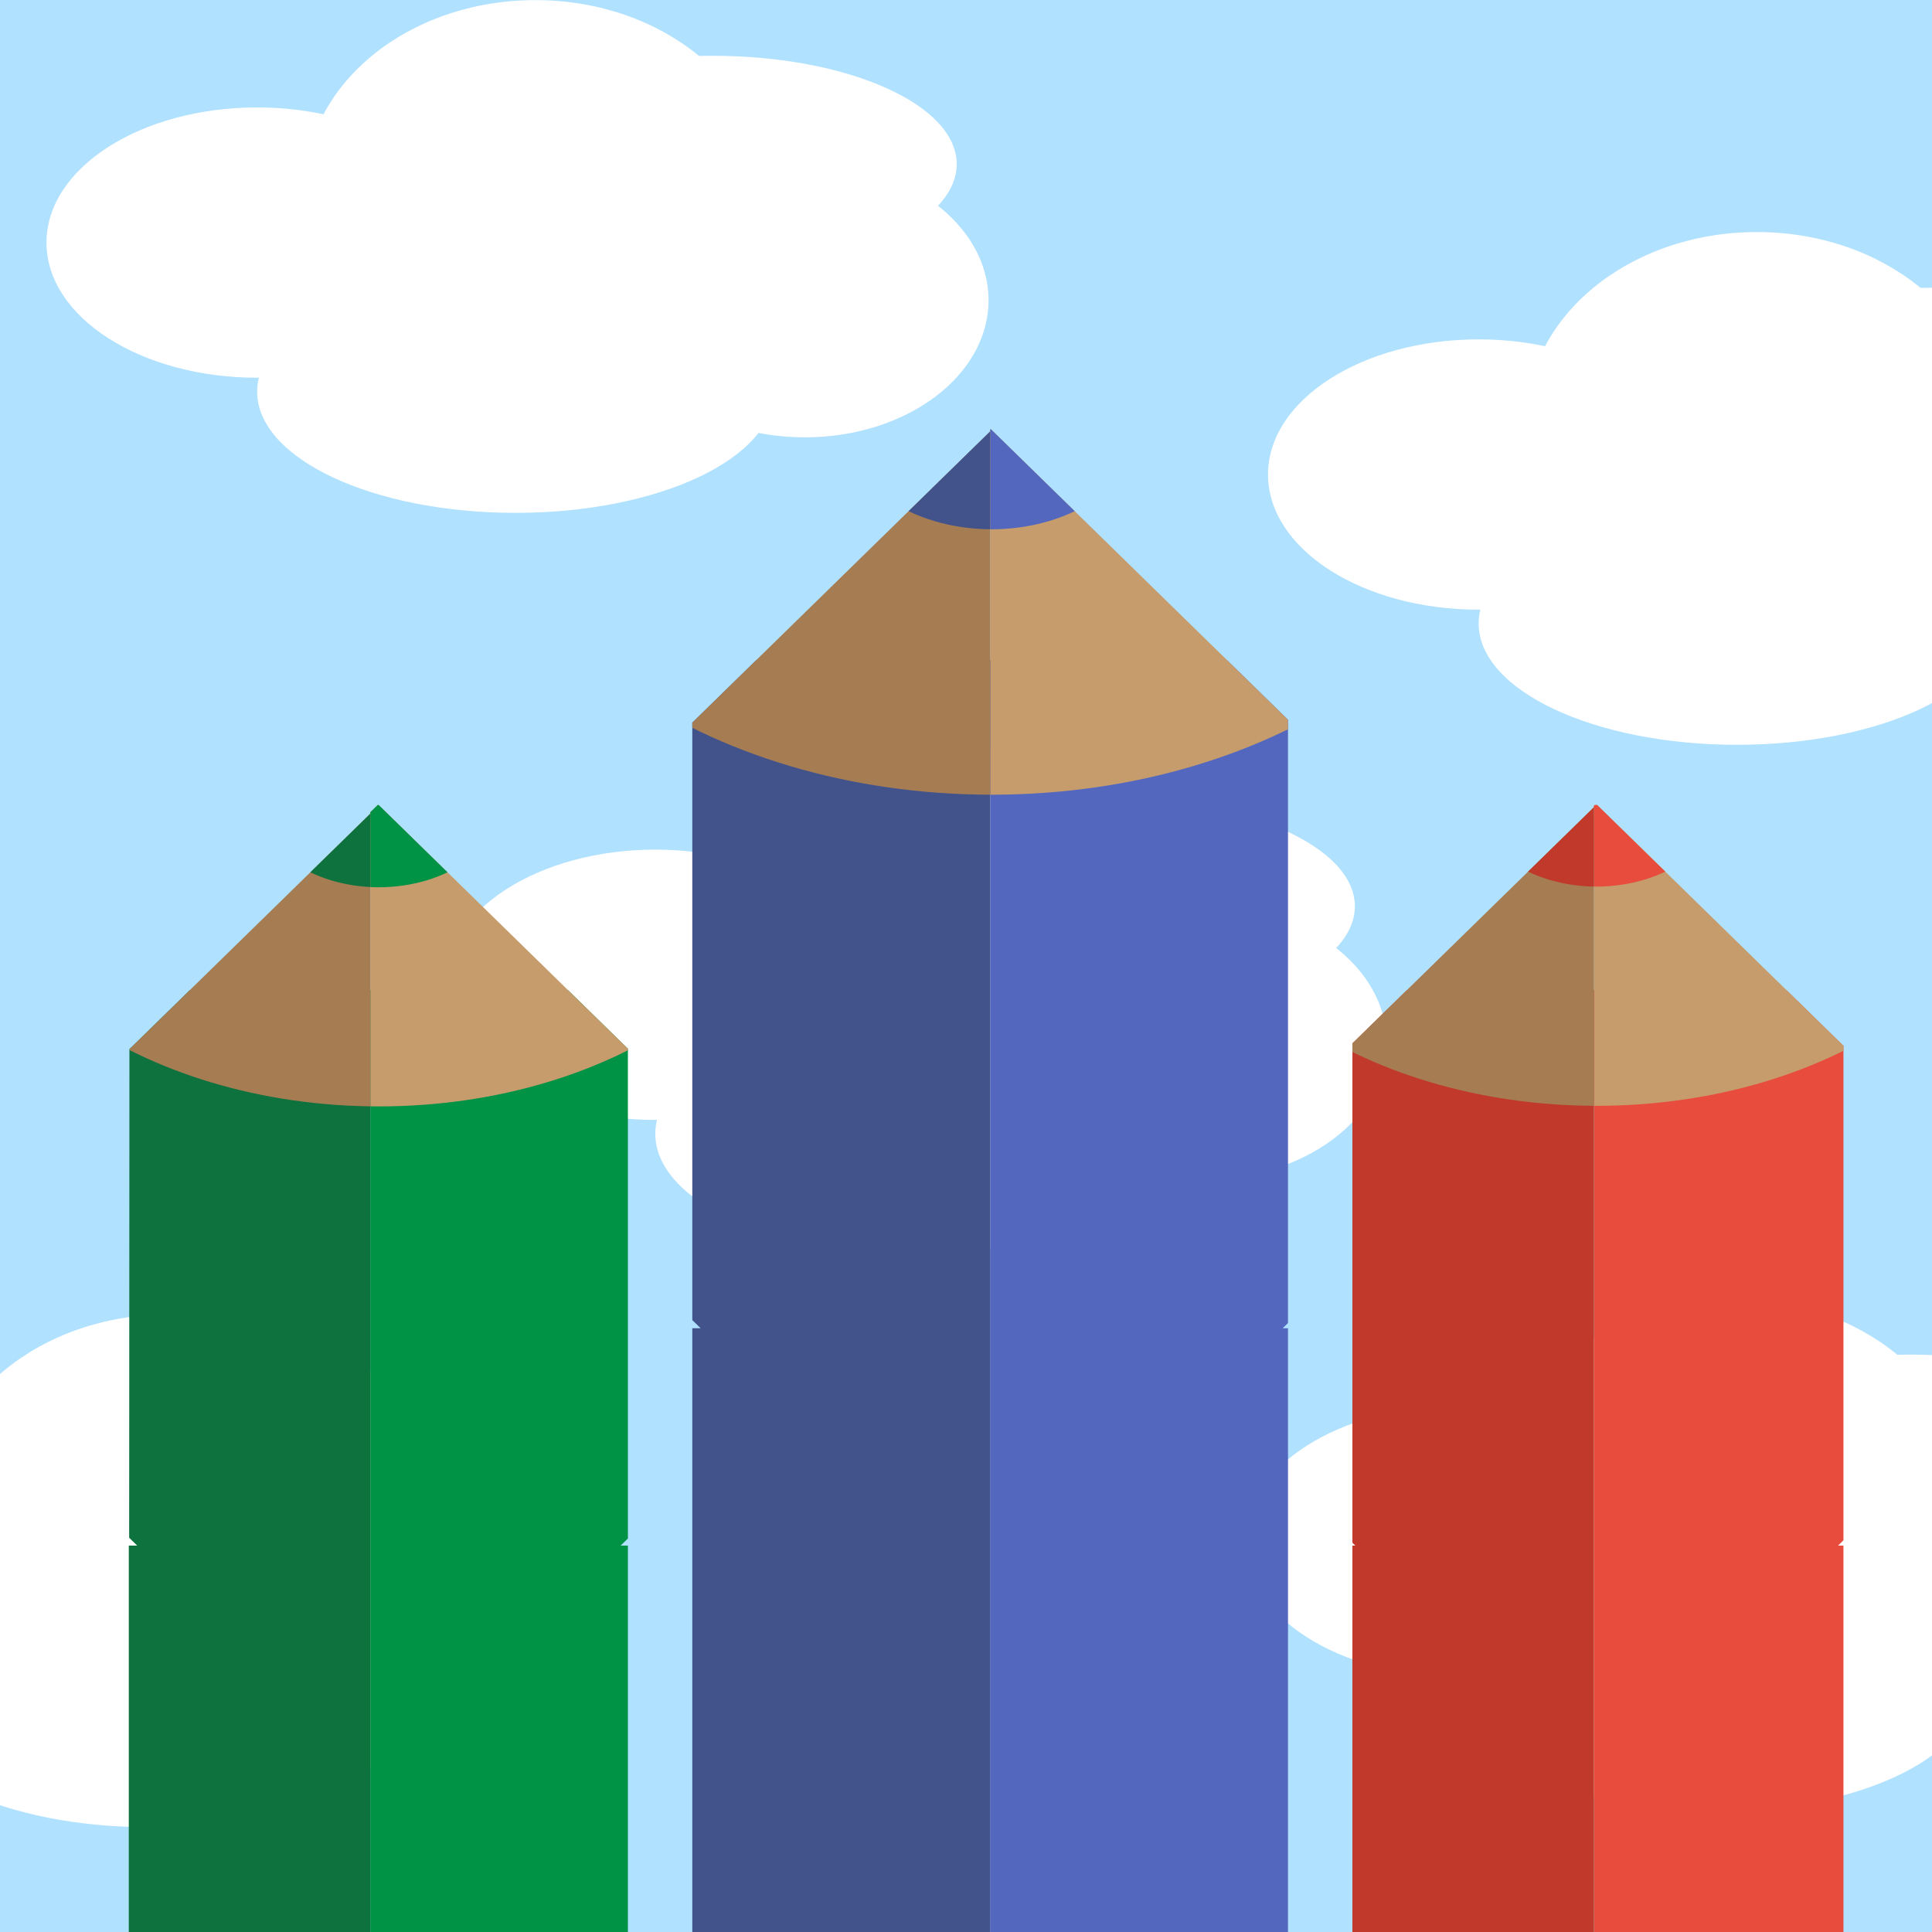
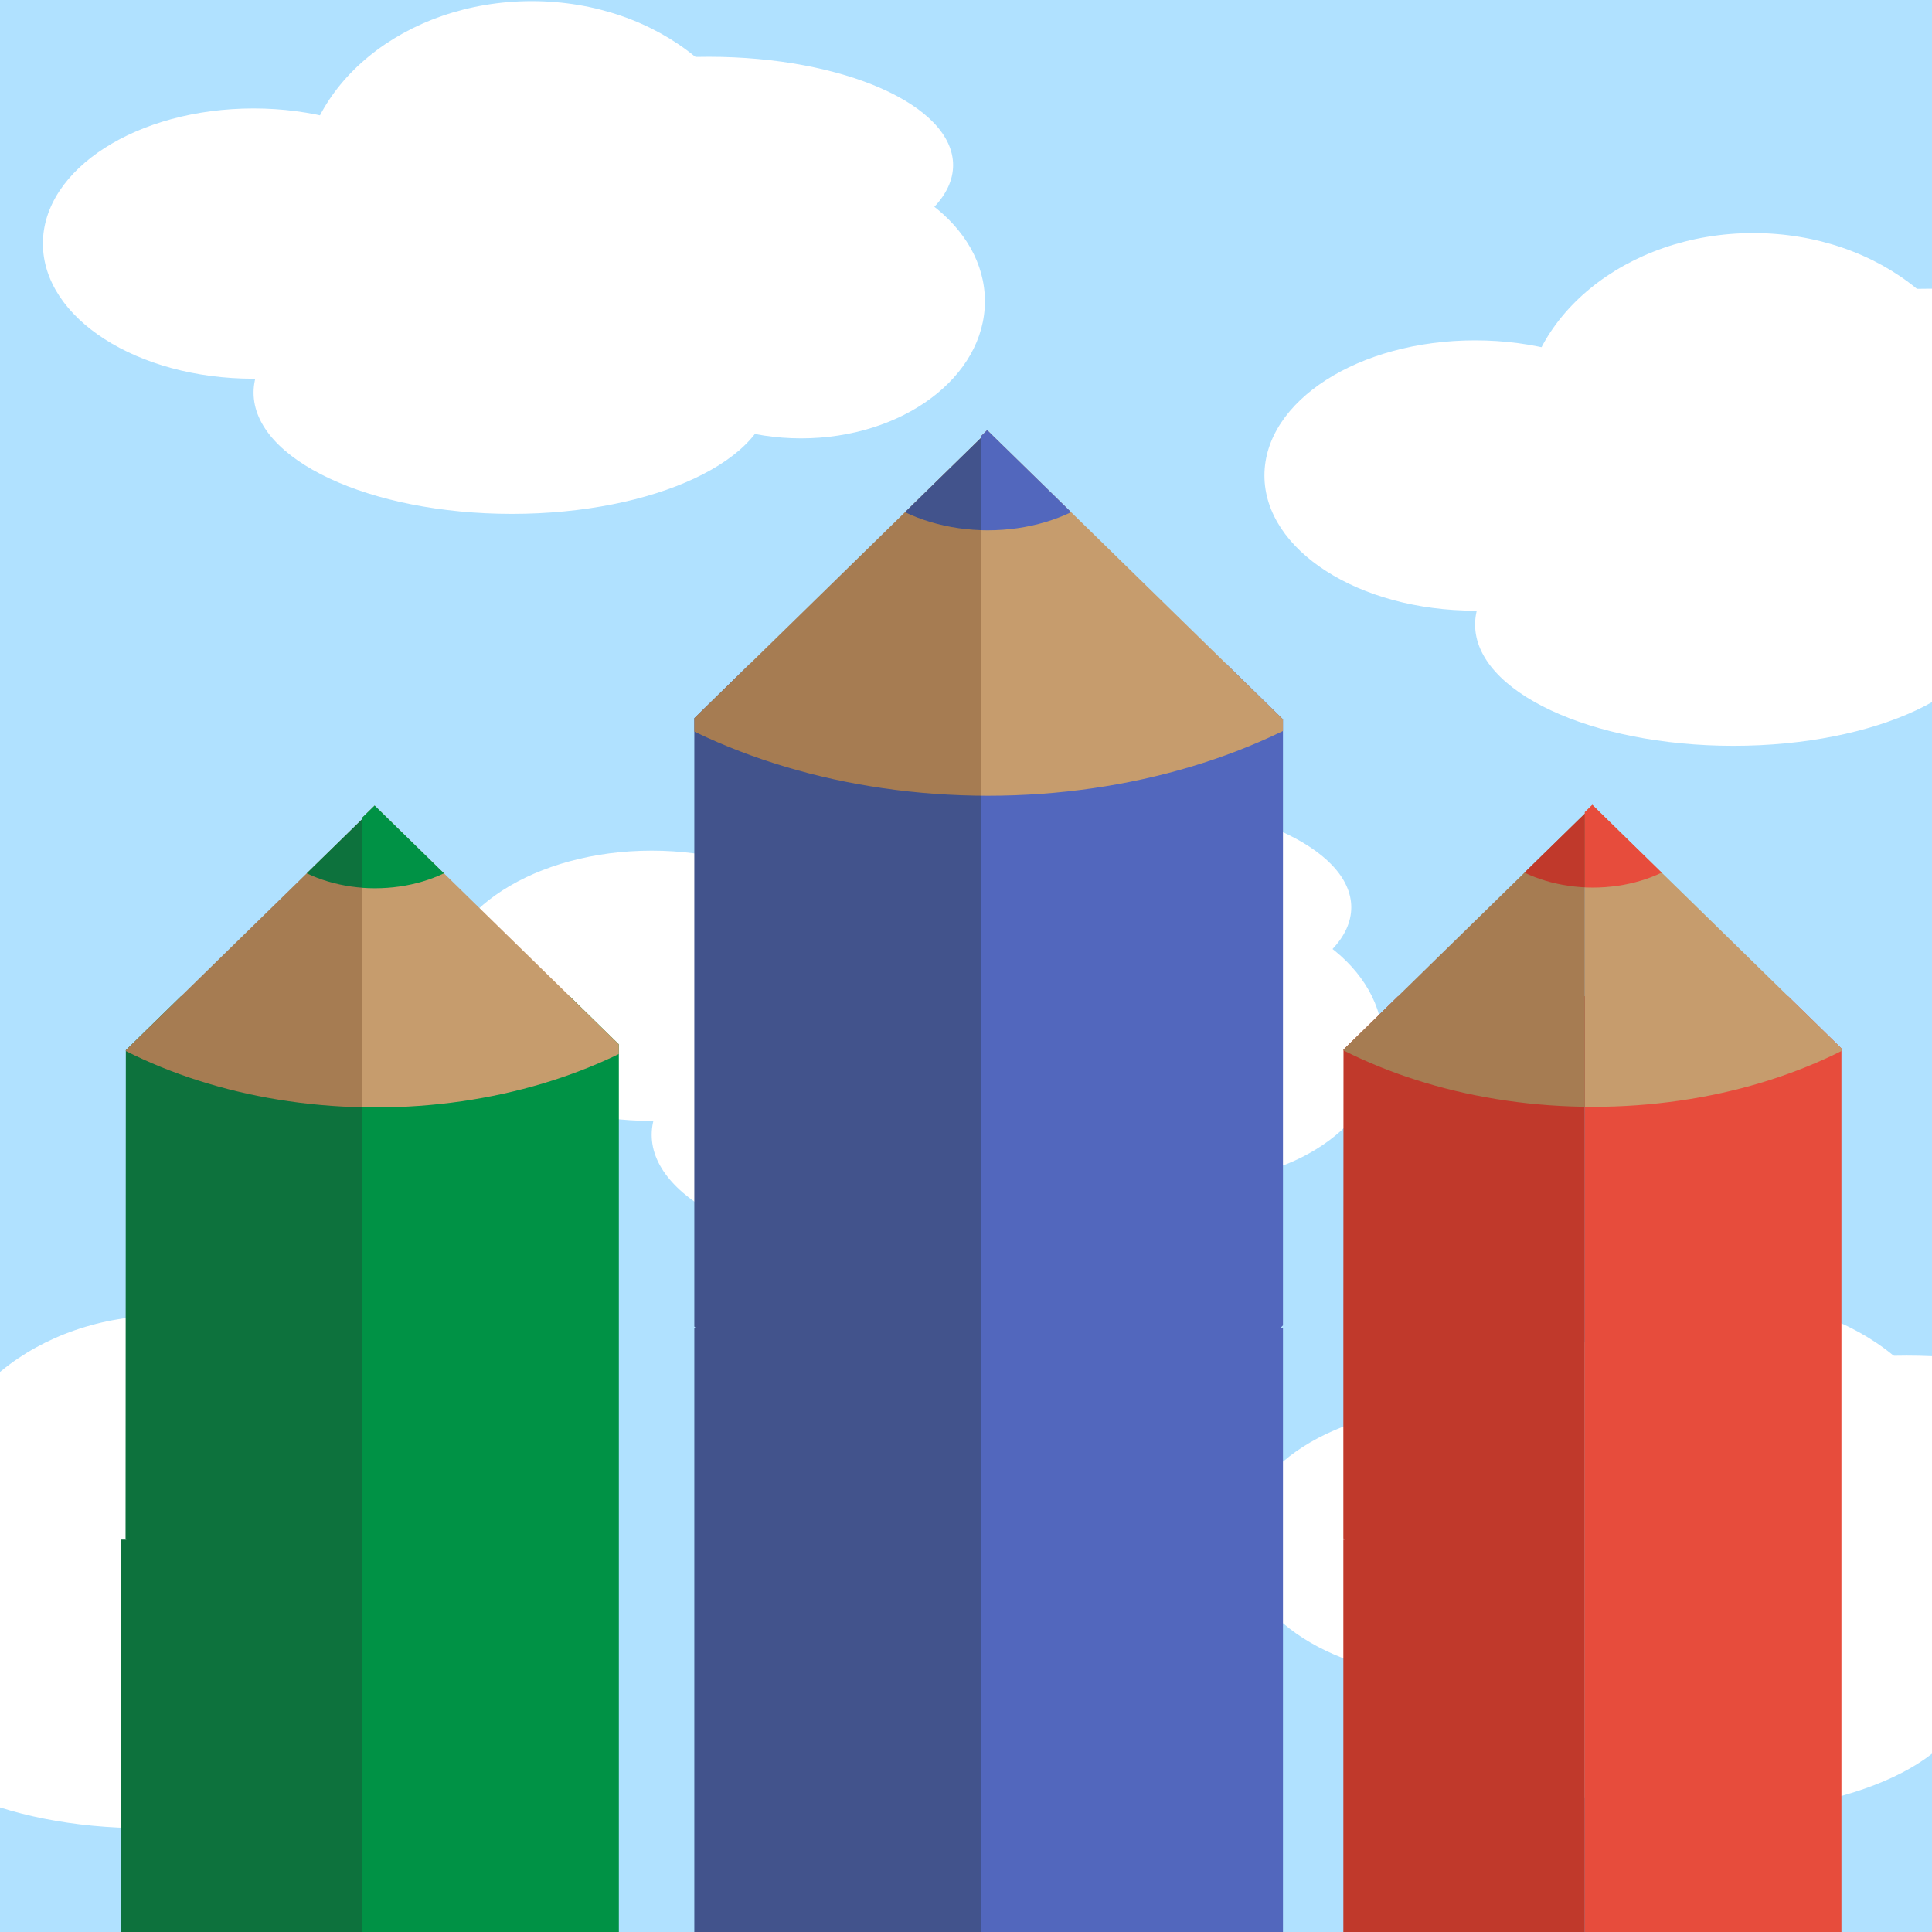
- <svg xmlns="http://www.w3.org/2000/svg" xmlns:xlink="http://www.w3.org/1999/xlink" version="1.1" x="0px" y="0px" width="240px" height="240px" viewBox="0 0 240 240" enable-background="new 0 0 240 240" xml:space="preserve">
+ <svg xmlns="http://www.w3.org/2000/svg" xmlns:xlink="http://www.w3.org/1999/xlink" version="1.1" x="0px" y="0px" width="128px" height="128px" viewBox="0 0 128 128" enable-background="new 0 0 128 128" xml:space="preserve">
  <g id="Layer_2">
-     <rect fill="#B0E1FF" width="240" height="240" />
+     <rect fill="#B0E1FF" width="128" height="128" />
  </g>
  <g id="Layer_4">
-     <ellipse fill="#FFFFFF" cx="66.507" cy="23.468" rx="28.638" ry="23.454" />
-     <ellipse fill="#FFFFFF" cx="31.944" cy="30.134" rx="26.17" ry="16.788" />
-     <ellipse fill="#FFFFFF" cx="64.038" cy="48.65" rx="32.095" ry="15.06" />
-     <ellipse fill="#FFFFFF" cx="99.96" cy="37.293" rx="22.837" ry="17.035" />
-     <ellipse fill="#FFFFFF" cx="88.479" cy="20.389" rx="30.366" ry="13.461" />
-     <ellipse fill="#FFFFFF" cx="218.25" cy="52.28" rx="28.639" ry="23.454" />
-     <ellipse fill="#FFFFFF" cx="183.687" cy="58.946" rx="26.169" ry="16.788" />
-     <ellipse fill="#FFFFFF" cx="215.782" cy="77.462" rx="32.095" ry="15.06" />
-     <ellipse fill="#FFFFFF" cx="251.703" cy="66.105" rx="22.836" ry="17.035" />
-     <ellipse fill="#FFFFFF" cx="240.223" cy="49.201" rx="30.367" ry="13.461" />
-     <ellipse fill="#FFFFFF" cx="115.968" cy="115.667" rx="28.638" ry="23.454" />
-     <ellipse fill="#FFFFFF" cx="81.404" cy="122.332" rx="26.169" ry="16.789" />
-     <ellipse fill="#FFFFFF" cx="113.499" cy="140.849" rx="32.095" ry="15.06" />
-     <ellipse fill="#FFFFFF" cx="149.42" cy="129.492" rx="22.836" ry="17.035" />
-     <ellipse fill="#FFFFFF" cx="137.94" cy="112.587" rx="30.367" ry="13.462" />
-     <ellipse fill="#FFFFFF" cx="215.369" cy="184.816" rx="28.639" ry="23.454" />
-     <ellipse fill="#FFFFFF" cx="180.805" cy="191.481" rx="26.169" ry="16.788" />
-     <ellipse fill="#FFFFFF" cx="212.899" cy="209.998" rx="32.095" ry="15.059" />
-     <ellipse fill="#FFFFFF" cx="248.822" cy="198.641" rx="22.836" ry="17.035" />
-     <ellipse fill="#FFFFFF" cx="237.341" cy="181.737" rx="30.367" ry="13.463" />
-     <ellipse fill="#FFFFFF" cx="20.888" cy="186.736" rx="28.638" ry="23.454" />
-     <ellipse fill="#FFFFFF" cx="-13.676" cy="193.401" rx="26.17" ry="16.788" />
-     <ellipse fill="#FFFFFF" cx="18.419" cy="211.918" rx="32.095" ry="15.061" />
-     <ellipse fill="#FFFFFF" cx="54.341" cy="200.562" rx="22.837" ry="17.034" />
-     <ellipse fill="#FFFFFF" cx="42.86" cy="183.657" rx="30.366" ry="13.461" />
+     <ellipse fill="#FFFFFF" cx="35.232" cy="12.583" rx="15.273" ry="12.509" />
+     <ellipse fill="#FFFFFF" cx="16.799" cy="16.138" rx="13.957" ry="8.954" />
+     <ellipse fill="#FFFFFF" cx="33.916" cy="26.013" rx="17.117" ry="8.032" />
+     <ellipse fill="#FFFFFF" cx="53.074" cy="19.957" rx="12.18" ry="9.085" />
+     <ellipse fill="#FFFFFF" cx="46.951" cy="10.94" rx="16.195" ry="7.179" />
+     <ellipse fill="#FFFFFF" cx="116.162" cy="27.95" rx="15.274" ry="12.508" />
+     <ellipse fill="#FFFFFF" cx="97.729" cy="31.504" rx="13.957" ry="8.954" />
+     <ellipse fill="#FFFFFF" cx="114.846" cy="41.38" rx="17.117" ry="8.032" />
+     <ellipse fill="#FFFFFF" cx="134.003" cy="35.323" rx="12.179" ry="9.085" />
+     <ellipse fill="#FFFFFF" cx="127.881" cy="26.307" rx="16.195" ry="7.18" />
+     <ellipse fill="#FFFFFF" cx="61.611" cy="61.755" rx="15.273" ry="12.509" />
+     <ellipse fill="#FFFFFF" cx="43.178" cy="65.311" rx="13.957" ry="8.954" />
+     <ellipse fill="#FFFFFF" cx="60.294" cy="75.186" rx="17.118" ry="8.032" />
+     <ellipse fill="#FFFFFF" cx="79.453" cy="69.129" rx="12.179" ry="9.085" />
+     <ellipse fill="#FFFFFF" cx="73.33" cy="60.113" rx="16.195" ry="7.18" />
+     <ellipse fill="#FFFFFF" cx="114.625" cy="98.635" rx="15.274" ry="12.508" />
+     <ellipse fill="#FFFFFF" cx="96.191" cy="102.19" rx="13.957" ry="8.954" />
+     <ellipse fill="#FFFFFF" cx="113.309" cy="112.065" rx="17.117" ry="8.031" />
+     <ellipse fill="#FFFFFF" cx="132.467" cy="106.008" rx="12.18" ry="9.085" />
+     <ellipse fill="#FFFFFF" cx="126.344" cy="96.993" rx="16.195" ry="7.18" />
+     <ellipse fill="#FFFFFF" cx="10.902" cy="99.659" rx="15.274" ry="12.509" />
+     <ellipse fill="#FFFFFF" cx="-7.532" cy="103.214" rx="13.958" ry="8.954" />
+     <ellipse fill="#FFFFFF" cx="9.585" cy="113.09" rx="17.117" ry="8.032" />
+     <ellipse fill="#FFFFFF" cx="28.744" cy="107.033" rx="12.18" ry="9.085" />
+     <ellipse fill="#FFFFFF" cx="22.621" cy="98.017" rx="16.195" ry="7.18" />
  </g>
  <g id="Layer_3">
    <g>
      <defs>
-         <rect id="SVGID_1_" x="46" y="100" width="32" height="249" />
+         <rect id="SVGID_1_" x="24" y="53" width="17" height="133" />
      </defs>
      <clipPath id="SVGID_2_">
        <use xlink:href="#SVGID_1_" overflow="visible" />
      </clipPath>
      <g clip-path="url(#SVGID_2_)">
        <defs>
-           <path id="SVGID_3_" d="M47.047,221.322l-31.084-30.394l-0.032-60.69l31.05-30.297l31.084,30.393l0.033,60.691L47.047,221.322z       M78,349H16V192h62V349z" />
+           <path id="SVGID_3_" d="M24.854,118.105l-16.578-16.21L8.258,69.527l16.561-16.159l16.578,16.209l0.018,32.369L24.854,118.105z       M41,186H8v-84h33V186z" />
        </defs>
        <clipPath id="SVGID_4_">
          <use xlink:href="#SVGID_3_" overflow="visible" />
        </clipPath>
-         <rect x="16" y="123" clip-path="url(#SVGID_4_)" fill="#009245" width="62" height="226" />
-         <ellipse clip-path="url(#SVGID_4_)" fill="#C69C6D" cx="47.035" cy="99.579" rx="53.539" ry="37.864" />
-         <ellipse clip-path="url(#SVGID_4_)" fill="#009245" cx="47.015" cy="99.391" rx="15.31" ry="10.829" />
+         <rect x="8" y="66" clip-path="url(#SVGID_4_)" fill="#009245" width="33" height="120" />
+         <ellipse clip-path="url(#SVGID_4_)" fill="#C69C6D" cx="24.847" cy="53.176" rx="28.554" ry="20.194" />
+         <ellipse clip-path="url(#SVGID_4_)" fill="#009245" cx="24.836" cy="53.075" rx="8.166" ry="5.775" />
      </g>
    </g>
    <g>
      <defs>
-         <rect id="SVGID_5_" x="16" y="100" width="30" height="249" />
+         <rect id="SVGID_5_" x="8" y="53" width="16" height="133" />
      </defs>
      <clipPath id="SVGID_6_">
        <use xlink:href="#SVGID_5_" overflow="visible" />
      </clipPath>
      <g clip-path="url(#SVGID_6_)">
        <defs>
-           <path id="SVGID_7_" d="M16.045,191.025l0.033-60.691l31.084-30.393l31.051,30.297l-0.033,60.69l-31.084,30.394L16.045,191.025z       M16,192h62v157H16V192z" />
+           <path id="SVGID_7_" d="M8.318,101.947l0.019-32.369l16.578-16.209l16.56,16.159l-0.018,32.368l-16.578,16.21L8.318,101.947z       M8,102h33v84H8V102z" />
        </defs>
        <clipPath id="SVGID_8_">
          <use xlink:href="#SVGID_7_" overflow="visible" />
        </clipPath>
-         <rect x="16" y="123" clip-path="url(#SVGID_8_)" fill="#0D723D" width="62" height="345" />
-         <ellipse clip-path="url(#SVGID_8_)" fill="#A67C52" cx="47.108" cy="99.579" rx="53.539" ry="37.864" />
-         <ellipse clip-path="url(#SVGID_8_)" fill="#0D723D" cx="47.128" cy="99.391" rx="15.31" ry="10.829" />
+         <rect x="8" y="66" clip-path="url(#SVGID_8_)" fill="#0D723D" width="33" height="184" />
+         <ellipse clip-path="url(#SVGID_8_)" fill="#A67C52" cx="24.885" cy="53.176" rx="28.554" ry="20.194" />
+         <ellipse clip-path="url(#SVGID_8_)" fill="#0D723D" cx="24.896" cy="53.075" rx="8.165" ry="5.775" />
      </g>
    </g>
    <g>
      <defs>
-         <rect id="SVGID_9_" x="123" y="53" width="37" height="303" />
+         <rect id="SVGID_9_" x="65" y="28" width="20" height="162" />
      </defs>
      <clipPath id="SVGID_10_">
        <use xlink:href="#SVGID_9_" overflow="visible" />
      </clipPath>
      <g clip-path="url(#SVGID_10_)">
        <defs>
-           <path id="SVGID_11_" d="M123.156,200.302l-37.644-36.809l-0.04-73.499l37.604-36.69l37.645,36.809l0.039,73.497L123.156,200.302      z M160,356H86V165h74V356z" />
+           <path id="SVGID_11_" d="M65.445,106.895L45.369,87.263l-0.021-39.2l20.055-19.568l20.077,19.631L85.5,87.325L65.445,106.895z       M85,190H46V88h39V190z" />
        </defs>
        <clipPath id="SVGID_12_">
          <use xlink:href="#SVGID_11_" overflow="visible" />
        </clipPath>
-         <rect x="86" y="82" clip-path="url(#SVGID_12_)" fill="#5267BD" width="74" height="274" />
-         <ellipse clip-path="url(#SVGID_12_)" fill="#C69C6D" cx="123.143" cy="52.864" rx="64.838" ry="45.858" />
-         <ellipse clip-path="url(#SVGID_12_)" fill="#5267BD" cx="123.118" cy="52.638" rx="18.541" ry="13.113" />
+         <rect x="46" y="44" clip-path="url(#SVGID_12_)" fill="#5267BD" width="39" height="146" />
+         <ellipse clip-path="url(#SVGID_12_)" fill="#C69C6D" cx="65.438" cy="28.261" rx="34.58" ry="24.458" />
+         <ellipse clip-path="url(#SVGID_12_)" fill="#5267BD" cx="65.424" cy="28.14" rx="9.888" ry="6.994" />
      </g>
    </g>
    <g>
      <defs>
-         <rect id="SVGID_13_" x="86" y="53" width="37" height="303" />
+         <rect id="SVGID_13_" x="46" y="28" width="19" height="162" />
      </defs>
      <clipPath id="SVGID_14_">
        <use xlink:href="#SVGID_13_" overflow="visible" />
      </clipPath>
      <g clip-path="url(#SVGID_14_)">
        <defs>
-           <path id="SVGID_15_" d="M85.611,163.609l0.041-73.497l37.645-36.809l37.604,36.69l-0.041,73.499l-37.644,36.809L85.611,163.609z       M86,165h75v191H86V165z" />
+           <path id="SVGID_15_" d="M45.421,87.325l0.022-39.199L65.52,28.495l20.056,19.568l-0.022,39.2l-20.076,19.631L45.421,87.325z       M46,88h40v102H46V88z" />
        </defs>
        <clipPath id="SVGID_16_">
          <use xlink:href="#SVGID_15_" overflow="visible" />
        </clipPath>
-         <rect x="86" y="82" clip-path="url(#SVGID_16_)" fill="#42538C" width="75" height="274" />
-         <ellipse clip-path="url(#SVGID_16_)" fill="#A67C52" cx="123.23" cy="52.864" rx="64.838" ry="45.858" />
-         <ellipse clip-path="url(#SVGID_16_)" fill="#42538C" cx="123.254" cy="52.638" rx="18.541" ry="13.113" />
+         <rect x="46" y="44" clip-path="url(#SVGID_16_)" fill="#42538C" width="40" height="146" />
+         <ellipse clip-path="url(#SVGID_16_)" fill="#A67C52" cx="65.484" cy="28.261" rx="34.58" ry="24.458" />
+         <ellipse clip-path="url(#SVGID_16_)" fill="#42538C" cx="65.498" cy="28.14" rx="9.888" ry="6.994" />
      </g>
    </g>
    <g>
      <defs>
-         <rect id="SVGID_17_" x="198" y="100" width="31" height="249" />
+         <rect id="SVGID_17_" x="105" y="53" width="17" height="133" />
      </defs>
      <clipPath id="SVGID_18_">
        <use xlink:href="#SVGID_17_" overflow="visible" />
      </clipPath>
      <g clip-path="url(#SVGID_18_)">
        <defs>
-           <path id="SVGID_19_" d="M198.32,221.276l-31.094-30.403l-0.033-60.713l31.061-30.308l31.096,30.405l0.033,60.711L198.32,221.276      z M229,349h-62V192h62V349z" />
+           <path id="SVGID_19_" d="M105.533,118.081l-16.584-16.215l-0.018-32.38l16.565-16.164l16.585,16.216l0.018,32.379      L105.533,118.081z M122,186H89v-84h33V186z" />
        </defs>
        <clipPath id="SVGID_20_">
          <use xlink:href="#SVGID_19_" overflow="visible" />
        </clipPath>
-         <rect x="167" y="123" clip-path="url(#SVGID_20_)" fill="#E74C3C" width="62" height="226" />
-         <ellipse clip-path="url(#SVGID_20_)" fill="#C69C6D" cx="198.309" cy="99.49" rx="53.557" ry="37.879" />
-         <ellipse clip-path="url(#SVGID_20_)" fill="#E74C3C" cx="198.289" cy="99.302" rx="15.315" ry="10.833" />
+         <rect x="89" y="66" clip-path="url(#SVGID_20_)" fill="#E74C3C" width="33" height="120" />
+         <ellipse clip-path="url(#SVGID_20_)" fill="#C69C6D" cx="105.526" cy="53.128" rx="28.563" ry="20.202" />
+         <ellipse clip-path="url(#SVGID_20_)" fill="#E74C3C" cx="105.516" cy="53.028" rx="8.168" ry="5.777" />
      </g>
    </g>
    <g>
      <defs>
-         <rect id="SVGID_21_" x="168" y="100" width="30" height="249" />
+         <rect id="SVGID_21_" x="89" y="53" width="16" height="133" />
      </defs>
      <clipPath id="SVGID_22_">
        <use xlink:href="#SVGID_21_" overflow="visible" />
      </clipPath>
      <g clip-path="url(#SVGID_22_)">
        <defs>
-           <path id="SVGID_23_" d="M167.308,190.969l0.033-60.711l31.095-30.405l31.062,30.308l-0.032,60.713l-31.096,30.403      L167.308,190.969z M168,192h62v157h-62V192z" />
+           <path id="SVGID_23_" d="M88.992,101.917l0.018-32.379l16.584-16.216l16.566,16.164l-0.018,32.38l-16.584,16.215L88.992,101.917z       M89,102h33v84H89V102z" />
        </defs>
        <clipPath id="SVGID_24_">
          <use xlink:href="#SVGID_23_" overflow="visible" />
        </clipPath>
-         <rect x="168" y="123" clip-path="url(#SVGID_24_)" fill="#C0392B" width="62" height="226" />
-         <ellipse clip-path="url(#SVGID_24_)" fill="#A67C52" cx="198.382" cy="99.49" rx="53.558" ry="37.879" />
-         <ellipse clip-path="url(#SVGID_24_)" fill="#C0392B" cx="198.402" cy="99.302" rx="15.315" ry="10.833" />
+         <rect x="89" y="66" clip-path="url(#SVGID_24_)" fill="#C0392B" width="33" height="120" />
+         <ellipse clip-path="url(#SVGID_24_)" fill="#A67C52" cx="105.565" cy="53.128" rx="28.563" ry="20.202" />
+         <ellipse clip-path="url(#SVGID_24_)" fill="#C0392B" cx="105.576" cy="53.028" rx="8.168" ry="5.777" />
      </g>
    </g>
  </g>
</svg>
